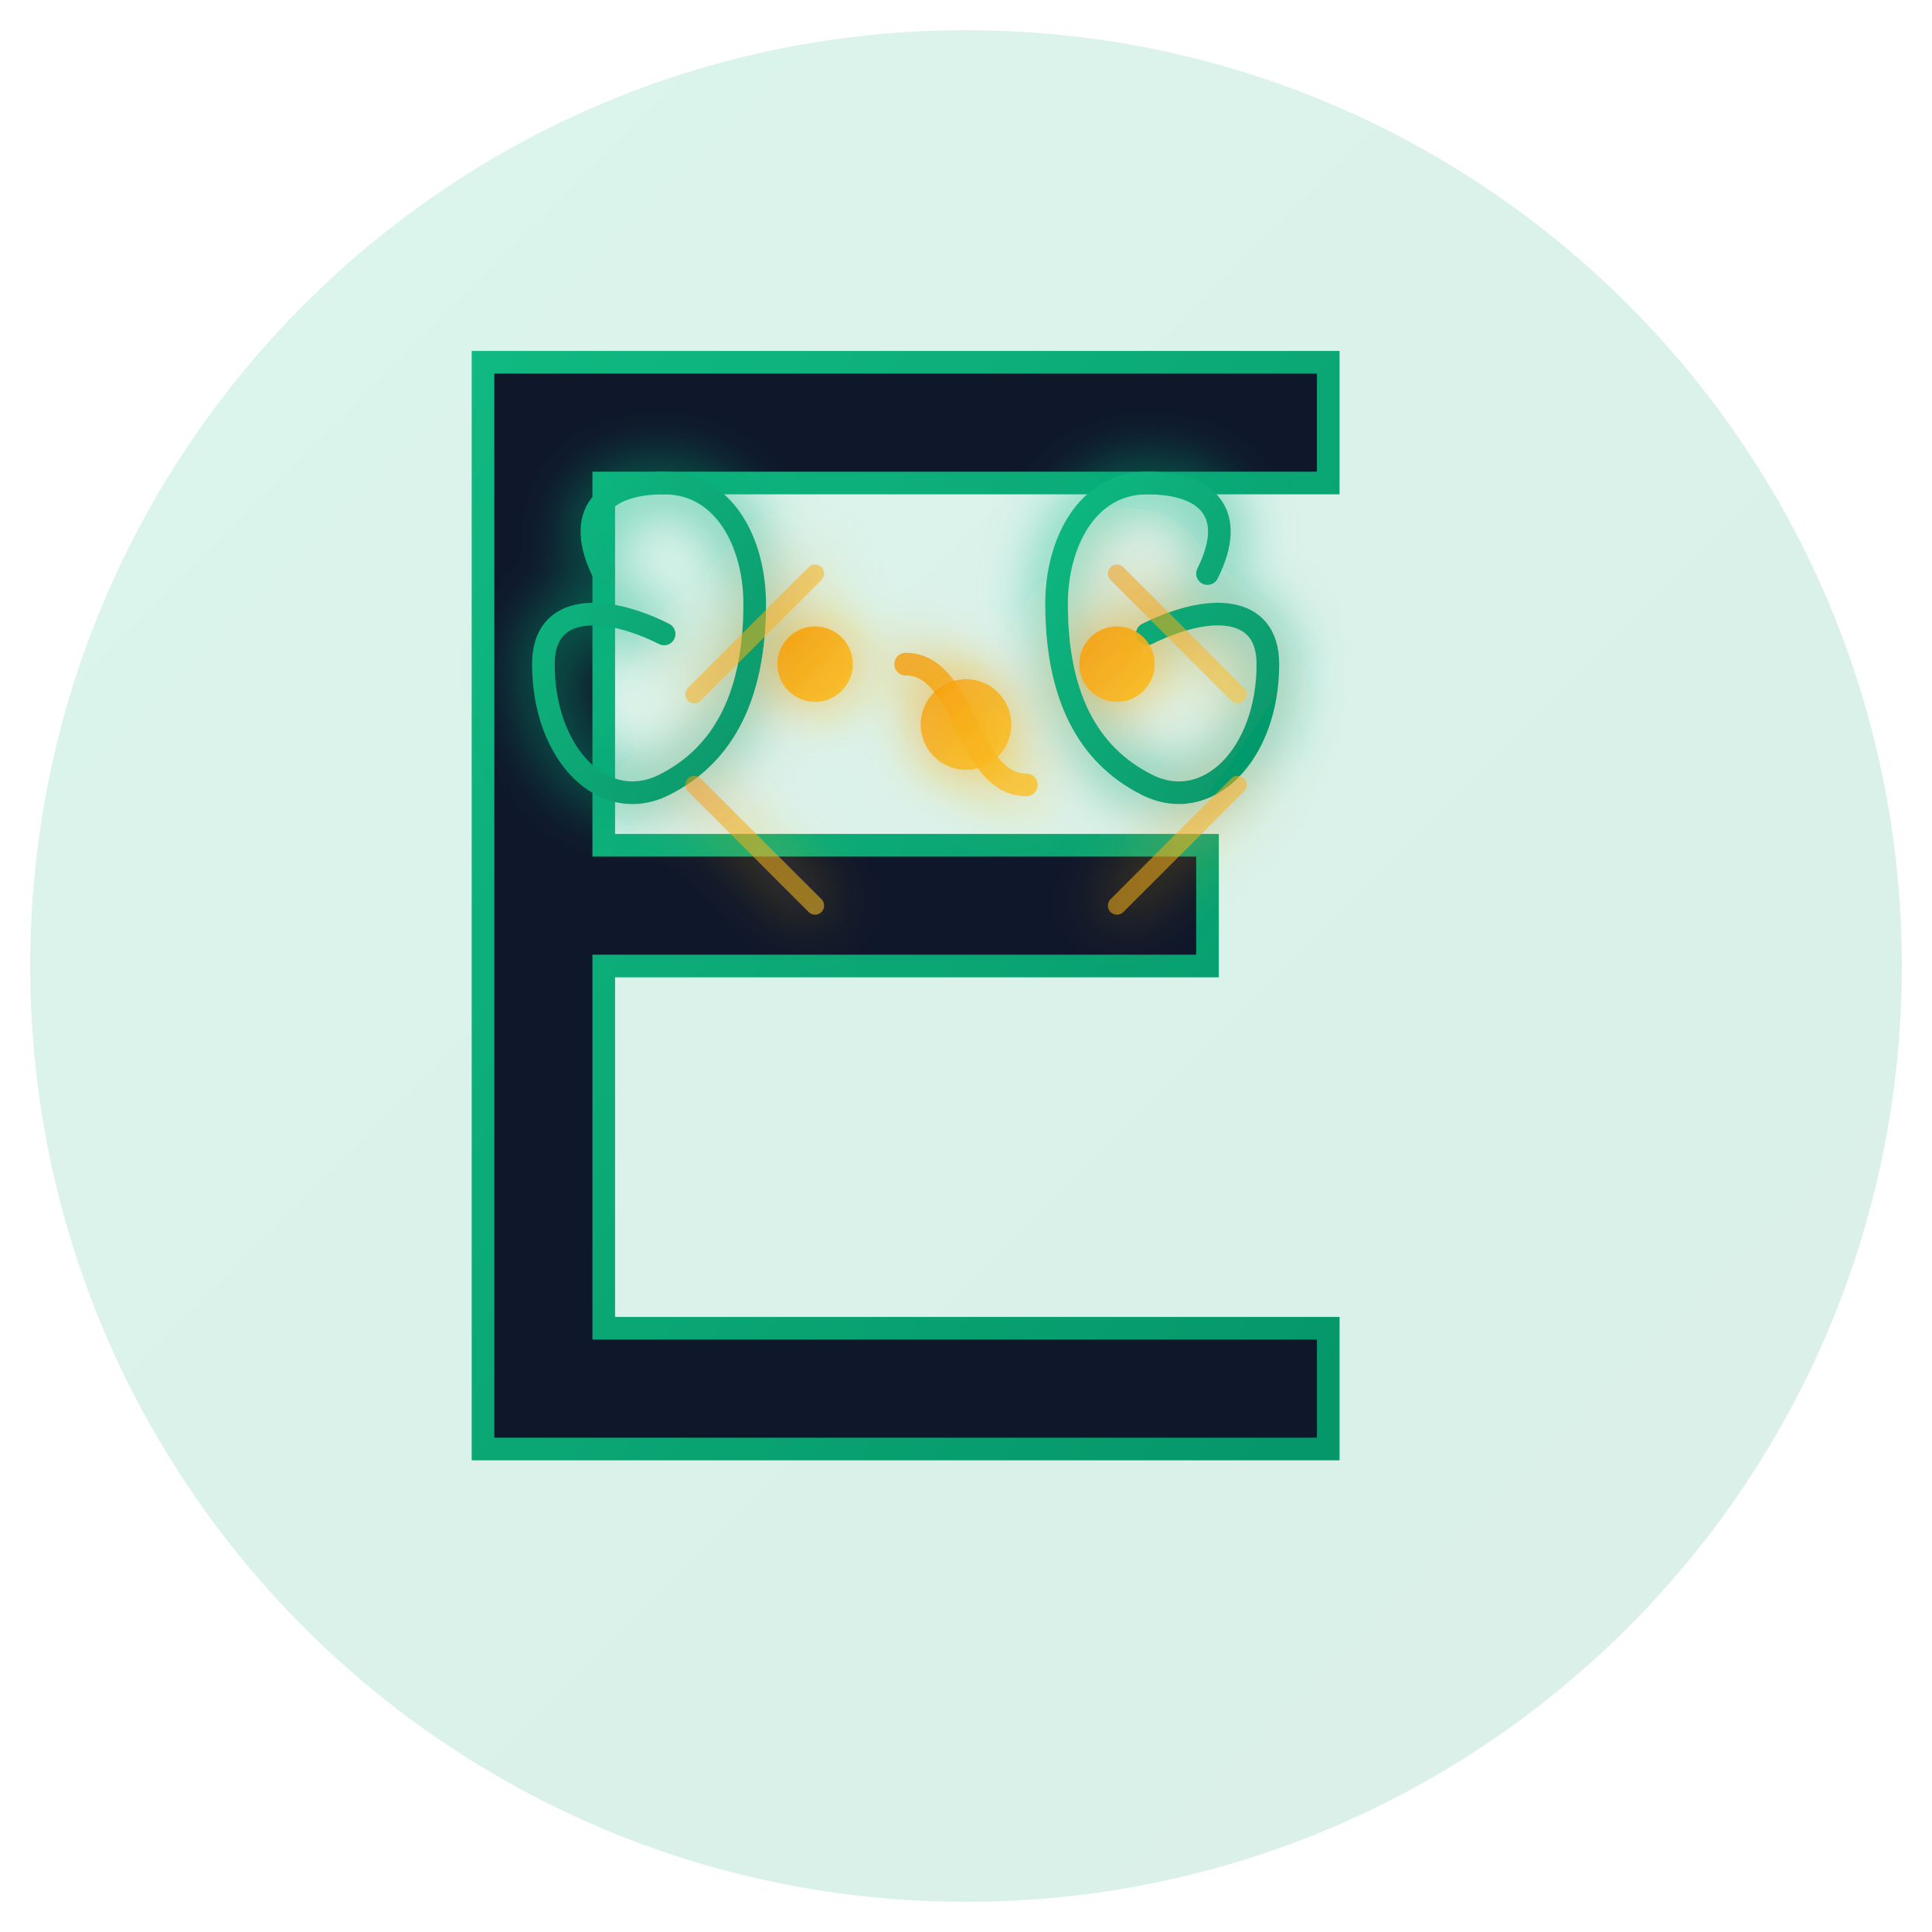
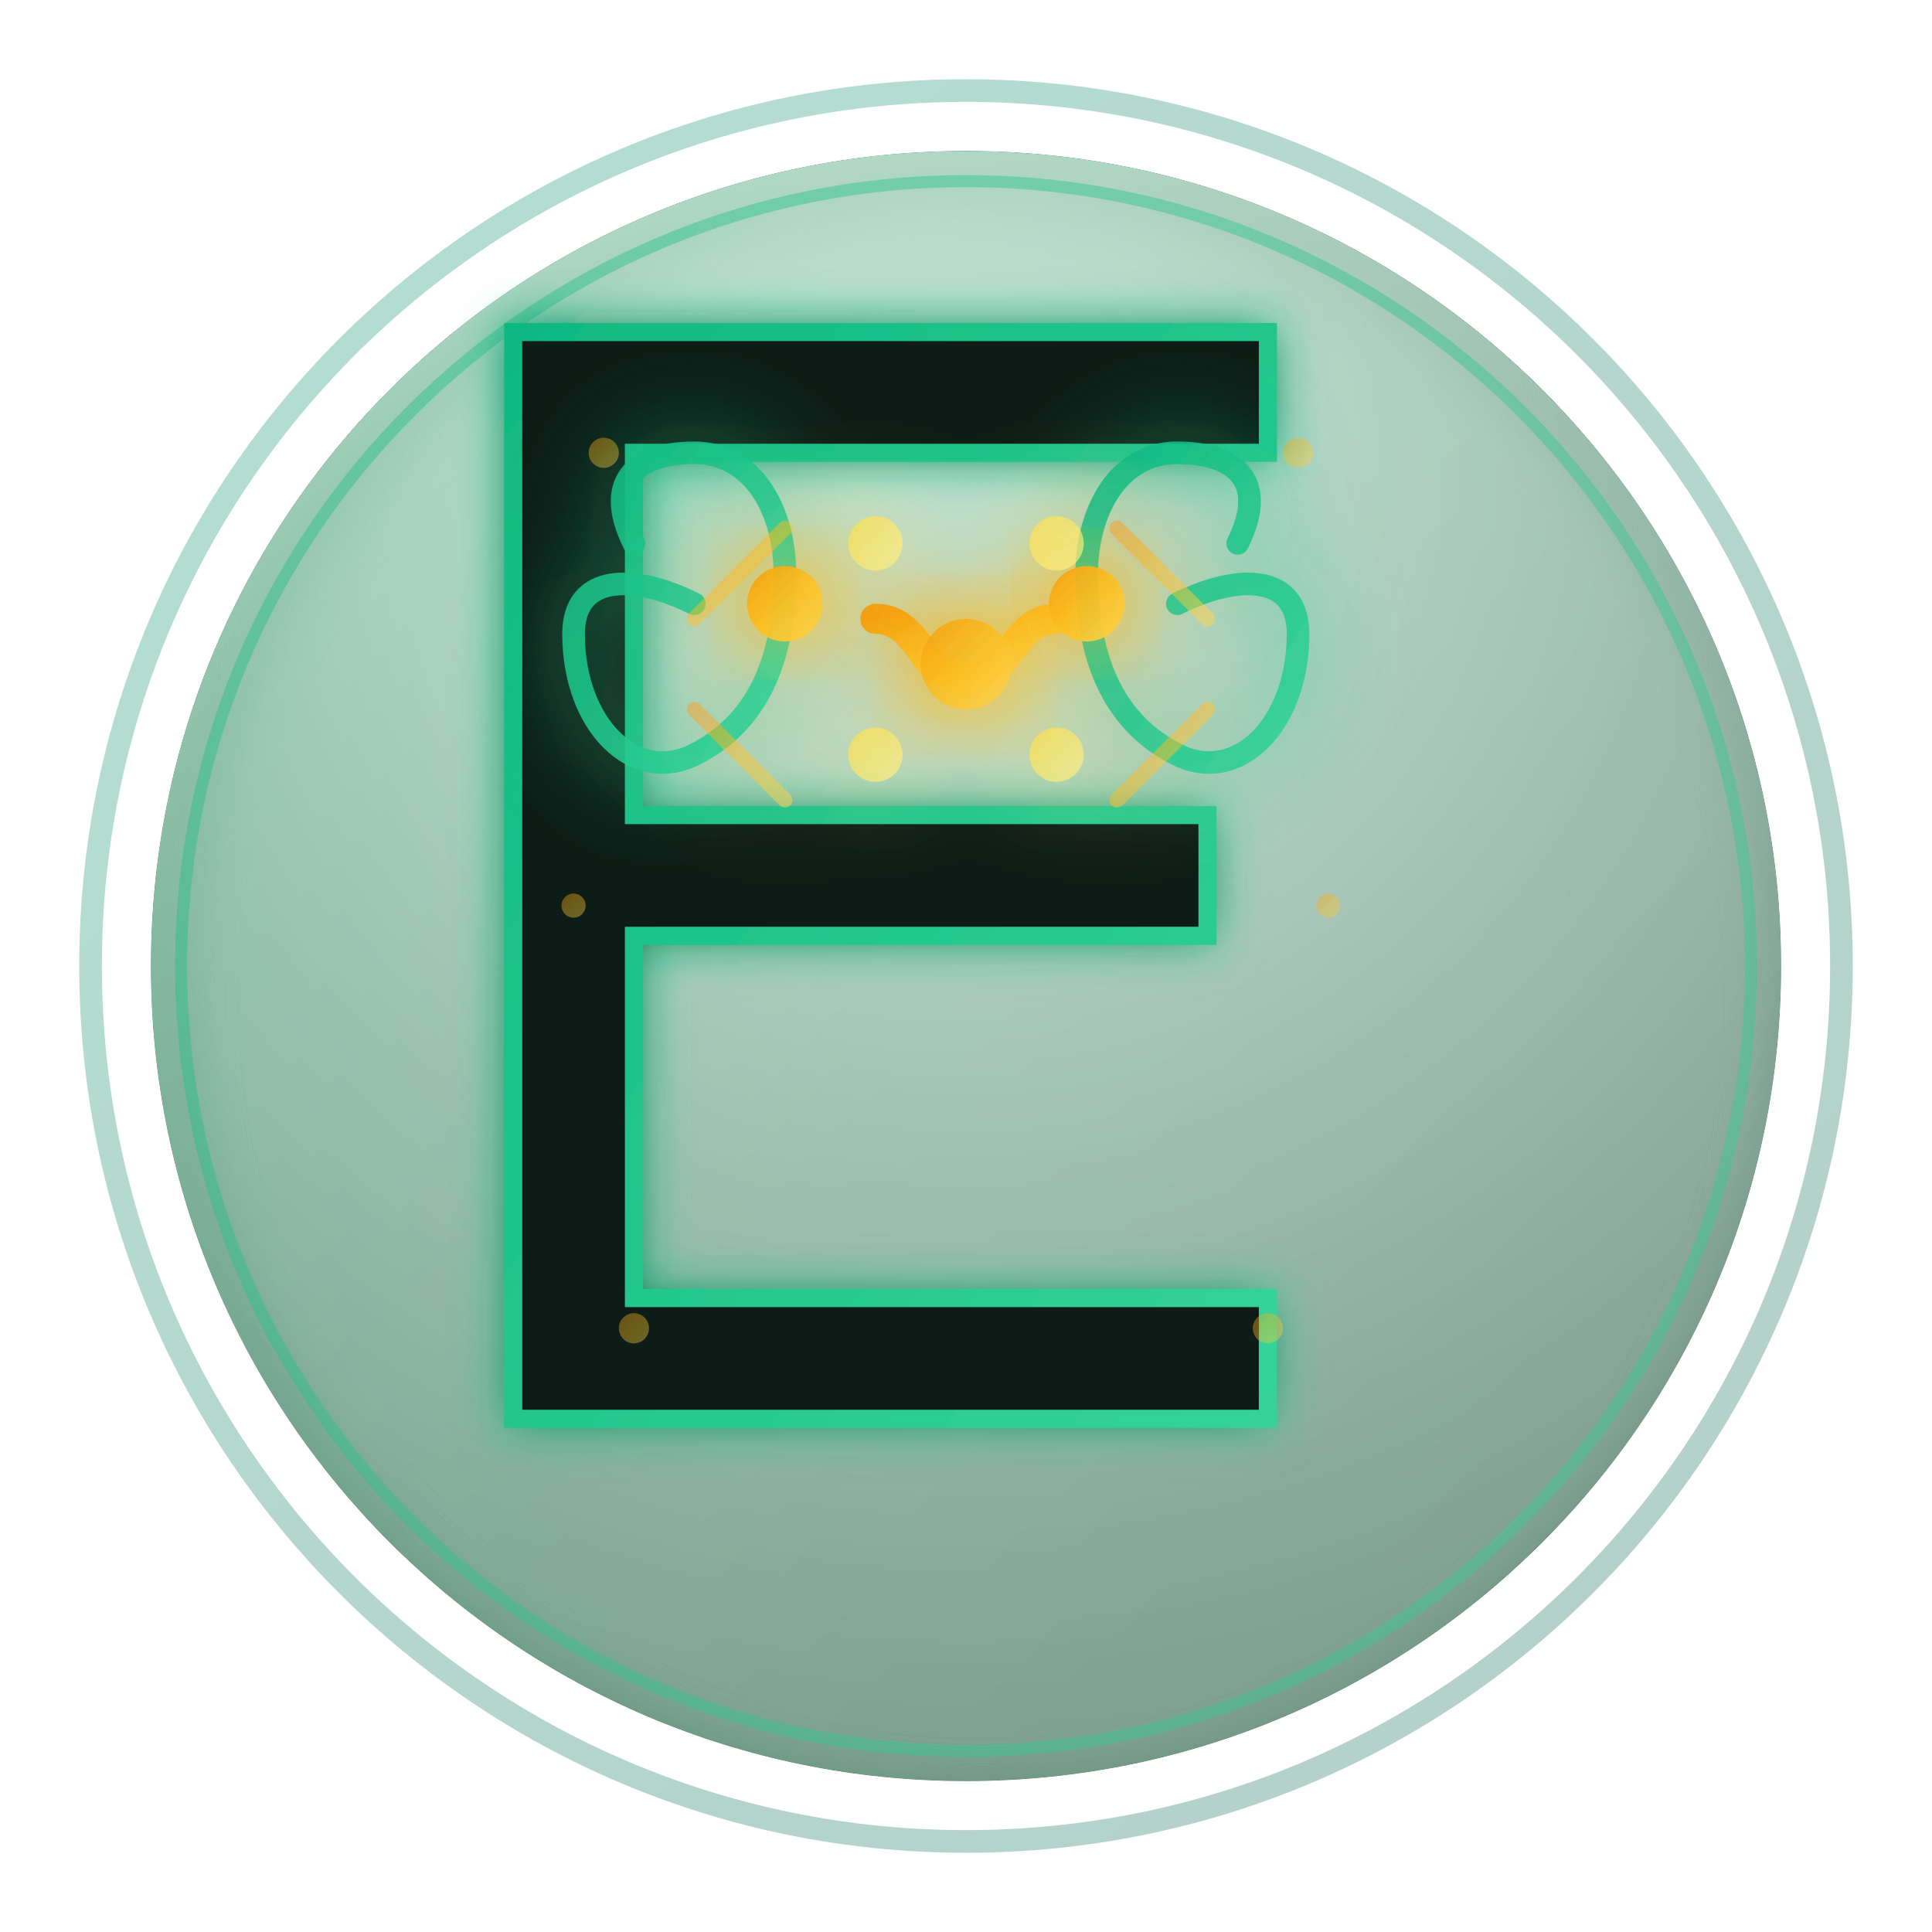
<svg xmlns="http://www.w3.org/2000/svg" viewBox="0 0 128 128" width="128" height="128">
  <defs>
-     <linearGradient id="emeraldGradient" x1="0%" y1="0%" x2="100%" y2="100%">
-       <stop offset="0%" style="stop-color:#10b981;stop-opacity:1" />
-       <stop offset="100%" style="stop-color:#059669;stop-opacity:1" />
+     <linearGradient id="emeraldDeep" x1="0%" y1="0%" x2="100%" y2="100%">
+       <stop offset="0%" stop-color="#059669" />
+       <stop offset="50%" stop-color="#047857" />
+       <stop offset="100%" stop-color="#065f46" />
    </linearGradient>
-     <linearGradient id="goldGradient" x1="0%" y1="0%" x2="100%" y2="100%">
-       <stop offset="0%" style="stop-color:#f59e0b;stop-opacity:1" />
-       <stop offset="100%" style="stop-color:#fbbf24;stop-opacity:1" />
+     <linearGradient id="emeraldGlow" x1="0%" y1="0%" x2="100%" y2="100%">
+       <stop offset="0%" stop-color="#10b981" />
+       <stop offset="100%" stop-color="#34d399" />
    </linearGradient>
-     <filter id="glow" x="-50%" y="-50%" width="200%" height="200%">
-       <feGaussianBlur stdDeviation="2" result="blur" />
+     <linearGradient id="goldWarm" x1="0%" y1="0%" x2="100%" y2="100%">
+       <stop offset="0%" stop-color="#f59e0b" />
+       <stop offset="50%" stop-color="#fbbf24" />
+       <stop offset="100%" stop-color="#fcd34d" />
+     </linearGradient>
+     <linearGradient id="goldSubtle" x1="0%" y1="0%" x2="100%" y2="100%">
+       <stop offset="0%" stop-color="#fde047" />
+       <stop offset="100%" stop-color="#fef08a" />
+     </linearGradient>
+     <filter id="innerGlow" x="-50%" y="-50%" width="200%" height="200%">
+       <feGaussianBlur stdDeviation="1.5" result="blur" />
+       <feComposite in="SourceGraphic" in2="blur" operator="over" />
+     </filter>
+     <filter id="outerGlow" x="-50%" y="-50%" width="200%" height="200%">
+       <feGaussianBlur stdDeviation="3" result="blur" />
      <feMerge>
        <feMergeNode in="blur" />
        <feMergeNode in="SourceGraphic" />
      </feMerge>
    </filter>
+     <filter id="depth" x="-20%" y="-20%" width="140%" height="140%">
+       <feGaussianBlur in="SourceAlpha" stdDeviation="2" result="blur" />
+       <feOffset dx="1" dy="2" result="offsetBlur" />
+       <feSpecularLighting surfaceScale="3" specularConstant="0.5" specularExponent="10" lighting-color="#ffffff" result="specOut">
+         <fePointLight x="64" y="30" z="80" />
+       </feSpecularLighting>
+       <feComposite in="specOut" in2="SourceAlpha" operator="in" result="specOut" />
+       <feComposite in="SourceGraphic" in2="specOut" operator="arithmetic" k1="0" k2="1" k3="1" k4="0" />
+     </filter>
  </defs>
-   <circle cx="64" cy="64" r="62" fill="url(#emeraldGradient)" opacity="0.15" />
-   <path d="M32 24 L88 24 L88 32 L40 32 L40 56 L80 56 L80 64 L40 64 L40 88 L88 88 L88 96 L32 96 Z" fill="#0f172a" stroke="url(#emeraldGradient)" stroke-width="1.5" />
-   <g filter="url(#glow)">
-     <path d="M44 42               C40 40, 36 40, 36 44              C36 50, 40 54, 44 52              C48 50, 50 46, 50 40              C50 36, 48 32, 44 32              C40 32, 38 34, 40 38" fill="none" stroke="url(#emeraldGradient)" stroke-width="1.5" stroke-linecap="round" />
-     <path d="M76 42               C80 40, 84 40, 84 44              C84 50, 80 54, 76 52              C72 50, 70 46, 70 40              C70 36, 72 32, 76 32              C80 32, 82 34, 80 38" fill="none" stroke="url(#emeraldGradient)" stroke-width="1.5" stroke-linecap="round" />
-     <g stroke="url(#goldGradient)" stroke-width="1.2" stroke-linecap="round" opacity="0.9">
-       <path d="M50 44 L78 44" stroke-dasharray="4,3" />
-       <path d="M50 52 L78 52" stroke-dasharray="4,3" />
-       <path d="M58 36 L58 60" stroke-dasharray="3,4" opacity="0.7" />
-       <path d="M70 36 L70 60" stroke-dasharray="3,4" opacity="0.7" />
-       <path d="M46 46 L54 38" opacity="0.6" />
-       <path d="M82 46 L74 38" opacity="0.6" />
-       <path d="M46 52 L54 60" opacity="0.6" />
-       <path d="M82 52 L74 60" opacity="0.6" />
+   <circle cx="64" cy="64" r="58" fill="none" stroke="url(#emeraldDeep)" stroke-width="1.5" opacity="0.3" />
+   <circle cx="64" cy="64" r="54" fill="url(#emeraldDeep)" filter="url(#depth)" />
+   <circle cx="64" cy="64" r="52" fill="none" stroke="url(#emeraldGlow)" stroke-width="0.8" opacity="0.4" />
+   <g filter="url(#innerGlow)">
+     <path d="M34 22               L84 22               L84 30               L42 30               L42 54               L80 54               L80 62               L42 62               L42 86               L84 86               L84 94               L34 94 Z" fill="#0b1a14" stroke="url(#emeraldGlow)" stroke-width="1.2" />
+   </g>
+   <g filter="url(#outerGlow)">
+     <path d="M46 40               C42 38, 38 38, 38 42              C38 48, 42 52, 46 50              C50 48, 52 44, 52 38              C52 34, 50 30, 46 30              C42 30, 40 32, 42 36" fill="none" stroke="url(#emeraldGlow)" stroke-width="1.5" stroke-linecap="round" stroke-linejoin="round" opacity="0.9" />
+     <path d="M78 40               C82 38, 86 38, 86 42              C86 48, 82 52, 78 50              C74 48, 72 44, 72 38              C72 34, 74 30, 78 30              C82 30, 84 32, 82 36" fill="none" stroke="url(#emeraldGlow)" stroke-width="1.5" stroke-linecap="round" stroke-linejoin="round" opacity="0.9" />
+     <path d="M58 41               C61 41, 61 45, 64 45              C67 45, 67 41, 70 41" fill="none" stroke="url(#goldWarm)" stroke-width="2" stroke-linecap="round" opacity="0.95" />
+     <g stroke="url(#goldWarm)" stroke-width="1" stroke-linecap="round" opacity="0.85">
+       <path d="M50 40 L74 40" stroke-dasharray="3,2" />
+       <path d="M50 48 L74 48" stroke-dasharray="3,2" />
+       <path d="M56 34 L56 54" stroke-dasharray="2,3" opacity="0.6" />
+       <path d="M68 34 L68 54" stroke-dasharray="2,3" opacity="0.6" />
+       <path d="M46 41 L52 35" opacity="0.6" />
+       <path d="M80 41 L74 35" opacity="0.6" />
+       <path d="M46 47 L52 53" opacity="0.6" />
+       <path d="M80 47 L74 53" opacity="0.6" />
    </g>
-     <path d="M60 44 C64 44, 64 52, 68 52" fill="none" stroke="url(#goldGradient)" stroke-width="1.5" stroke-linecap="round" opacity="0.8" />
-     <circle cx="54" cy="44" r="2.5" fill="url(#goldGradient)" opacity="0.9" />
-     <circle cx="74" cy="44" r="2.5" fill="url(#goldGradient)" opacity="0.9" />
-     <circle cx="64" cy="48" r="3" fill="url(#goldGradient)" opacity="0.8" />
+     <circle cx="52" cy="40" r="2.5" fill="url(#goldWarm)" opacity="0.95" filter="url(#outerGlow)" />
+     <circle cx="72" cy="40" r="2.5" fill="url(#goldWarm)" opacity="0.95" filter="url(#outerGlow)" />
+     <circle cx="64" cy="44" r="3" fill="url(#goldWarm)" opacity="0.9" filter="url(#outerGlow)" />
+     <circle cx="58" cy="36" r="1.8" fill="url(#goldSubtle)" opacity="0.7" />
+     <circle cx="70" cy="36" r="1.8" fill="url(#goldSubtle)" opacity="0.7" />
+     <circle cx="58" cy="50" r="1.8" fill="url(#goldSubtle)" opacity="0.7" />
+     <circle cx="70" cy="50" r="1.8" fill="url(#goldSubtle)" opacity="0.7" />
+   </g>
+   <g opacity="0.4" fill="url(#goldWarm)">
+     <circle cx="40" cy="30" r="1" />
+     <circle cx="86" cy="30" r="1" />
+     <circle cx="38" cy="60" r="0.8" />
+     <circle cx="88" cy="60" r="0.8" />
+     <circle cx="42" cy="88" r="1" />
+     <circle cx="84" cy="88" r="1" />
  </g>
</svg>
